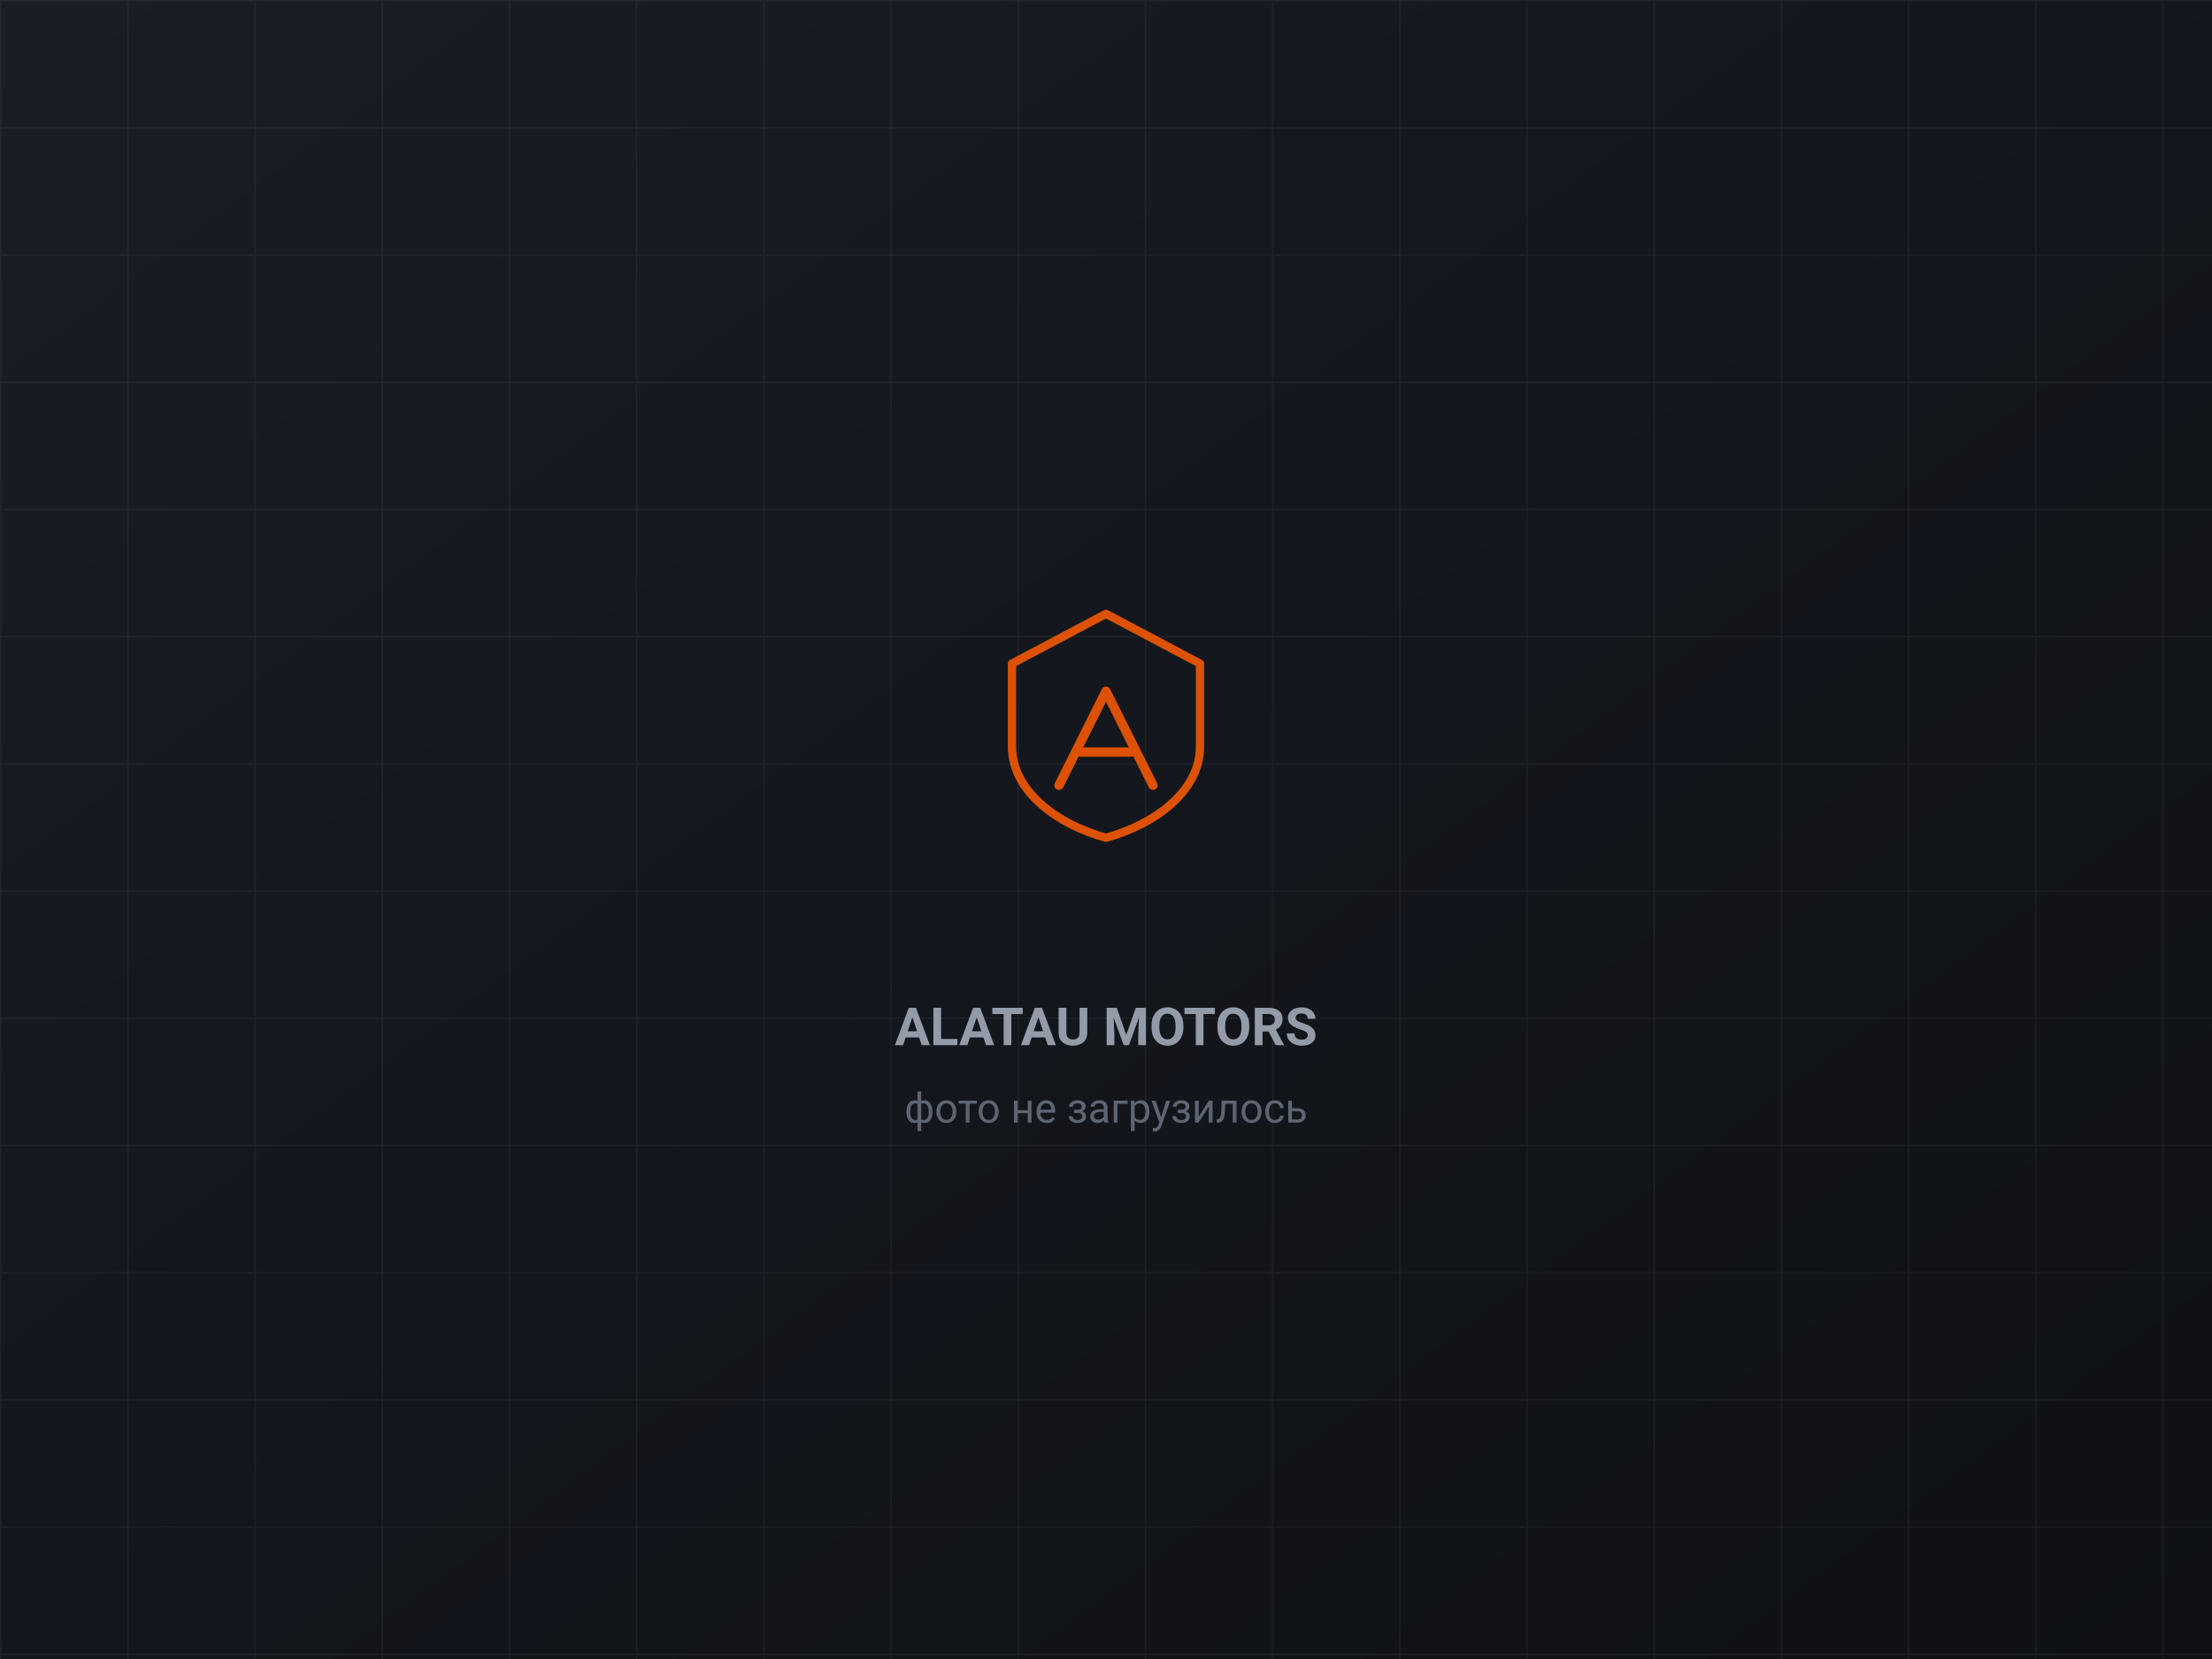
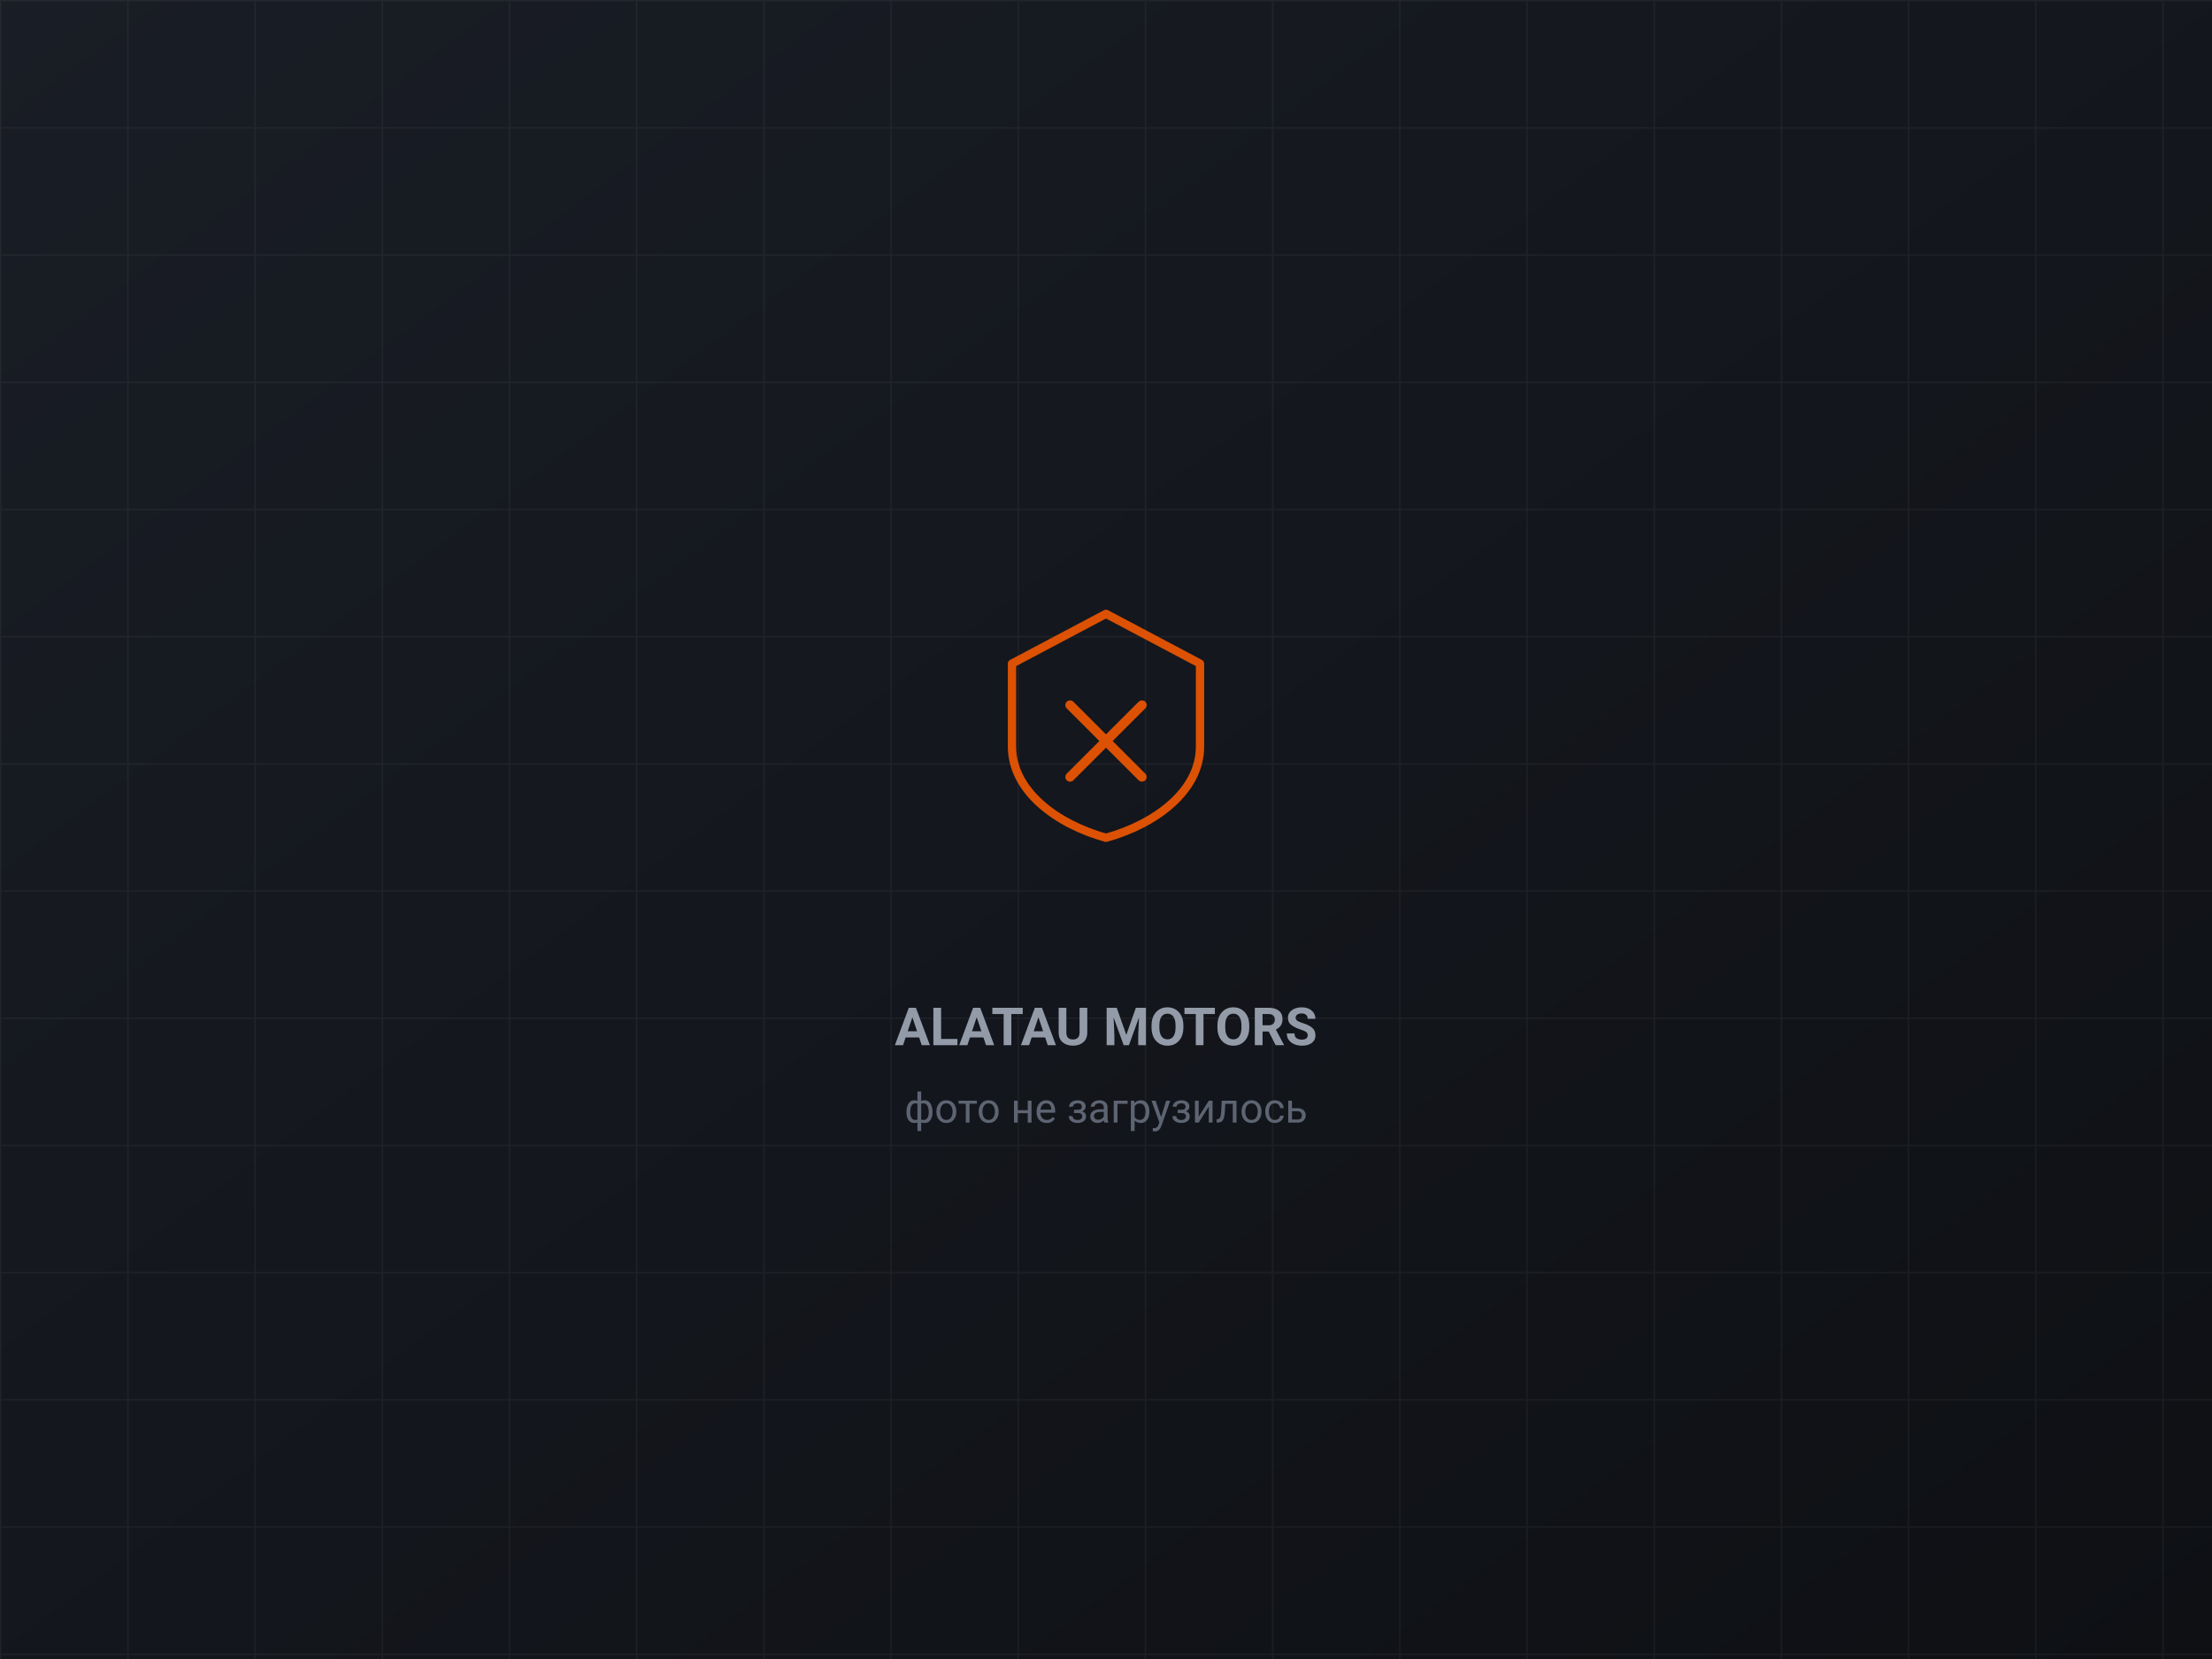
<svg xmlns="http://www.w3.org/2000/svg" viewBox="0 0 800 600" width="800" height="600" role="img" aria-label="Фото недоступно">
  <defs>
    <linearGradient id="g" x1="0" y1="0" x2="1" y2="1">
      <stop offset="0" stop-color="#191d25" />
      <stop offset="1" stop-color="#0e1014" />
    </linearGradient>
    <pattern id="p" width="46" height="46" patternUnits="userSpaceOnUse">
      <path d="M46 0 H0 V46" fill="none" stroke="rgba(255,255,255,.05)" stroke-width="1" />
    </pattern>
  </defs>
  <rect width="800" height="600" fill="url(#g)" />
  <rect width="800" height="600" fill="url(#p)" />
  <g transform="translate(400 268)" opacity=".85">
    <path d="M0 -46 L34 -28 L34 2 C34 18 18 30 0 35 C-18 30 -34 18 -34 2 L-34 -28 Z" fill="none" stroke="#ff5c00" stroke-width="3" stroke-linejoin="round" />
-     <path d="M-17 16 L0 -18 L17 16 M-9 4 H9" fill="none" stroke="#ff5c00" stroke-width="3.4" stroke-linecap="round" stroke-linejoin="round" />
+     <path d="M-13 -13 L13 13 M13 -13 L-13 13" fill="none" stroke="#ff5c00" stroke-width="3.4" stroke-linecap="round" stroke-linejoin="round" />
  </g>
  <text x="400" y="378" text-anchor="middle" fill="#939ba8" font-family="-apple-system, Segoe UI, Roboto, sans-serif" font-size="19" font-weight="600">
    ALATAU MOTORS
  </text>
  <text x="400" y="406" text-anchor="middle" fill="#5d6472" font-family="-apple-system, Segoe UI, Roboto, sans-serif" font-size="15">
    фото не загрузилось
  </text>
</svg>
